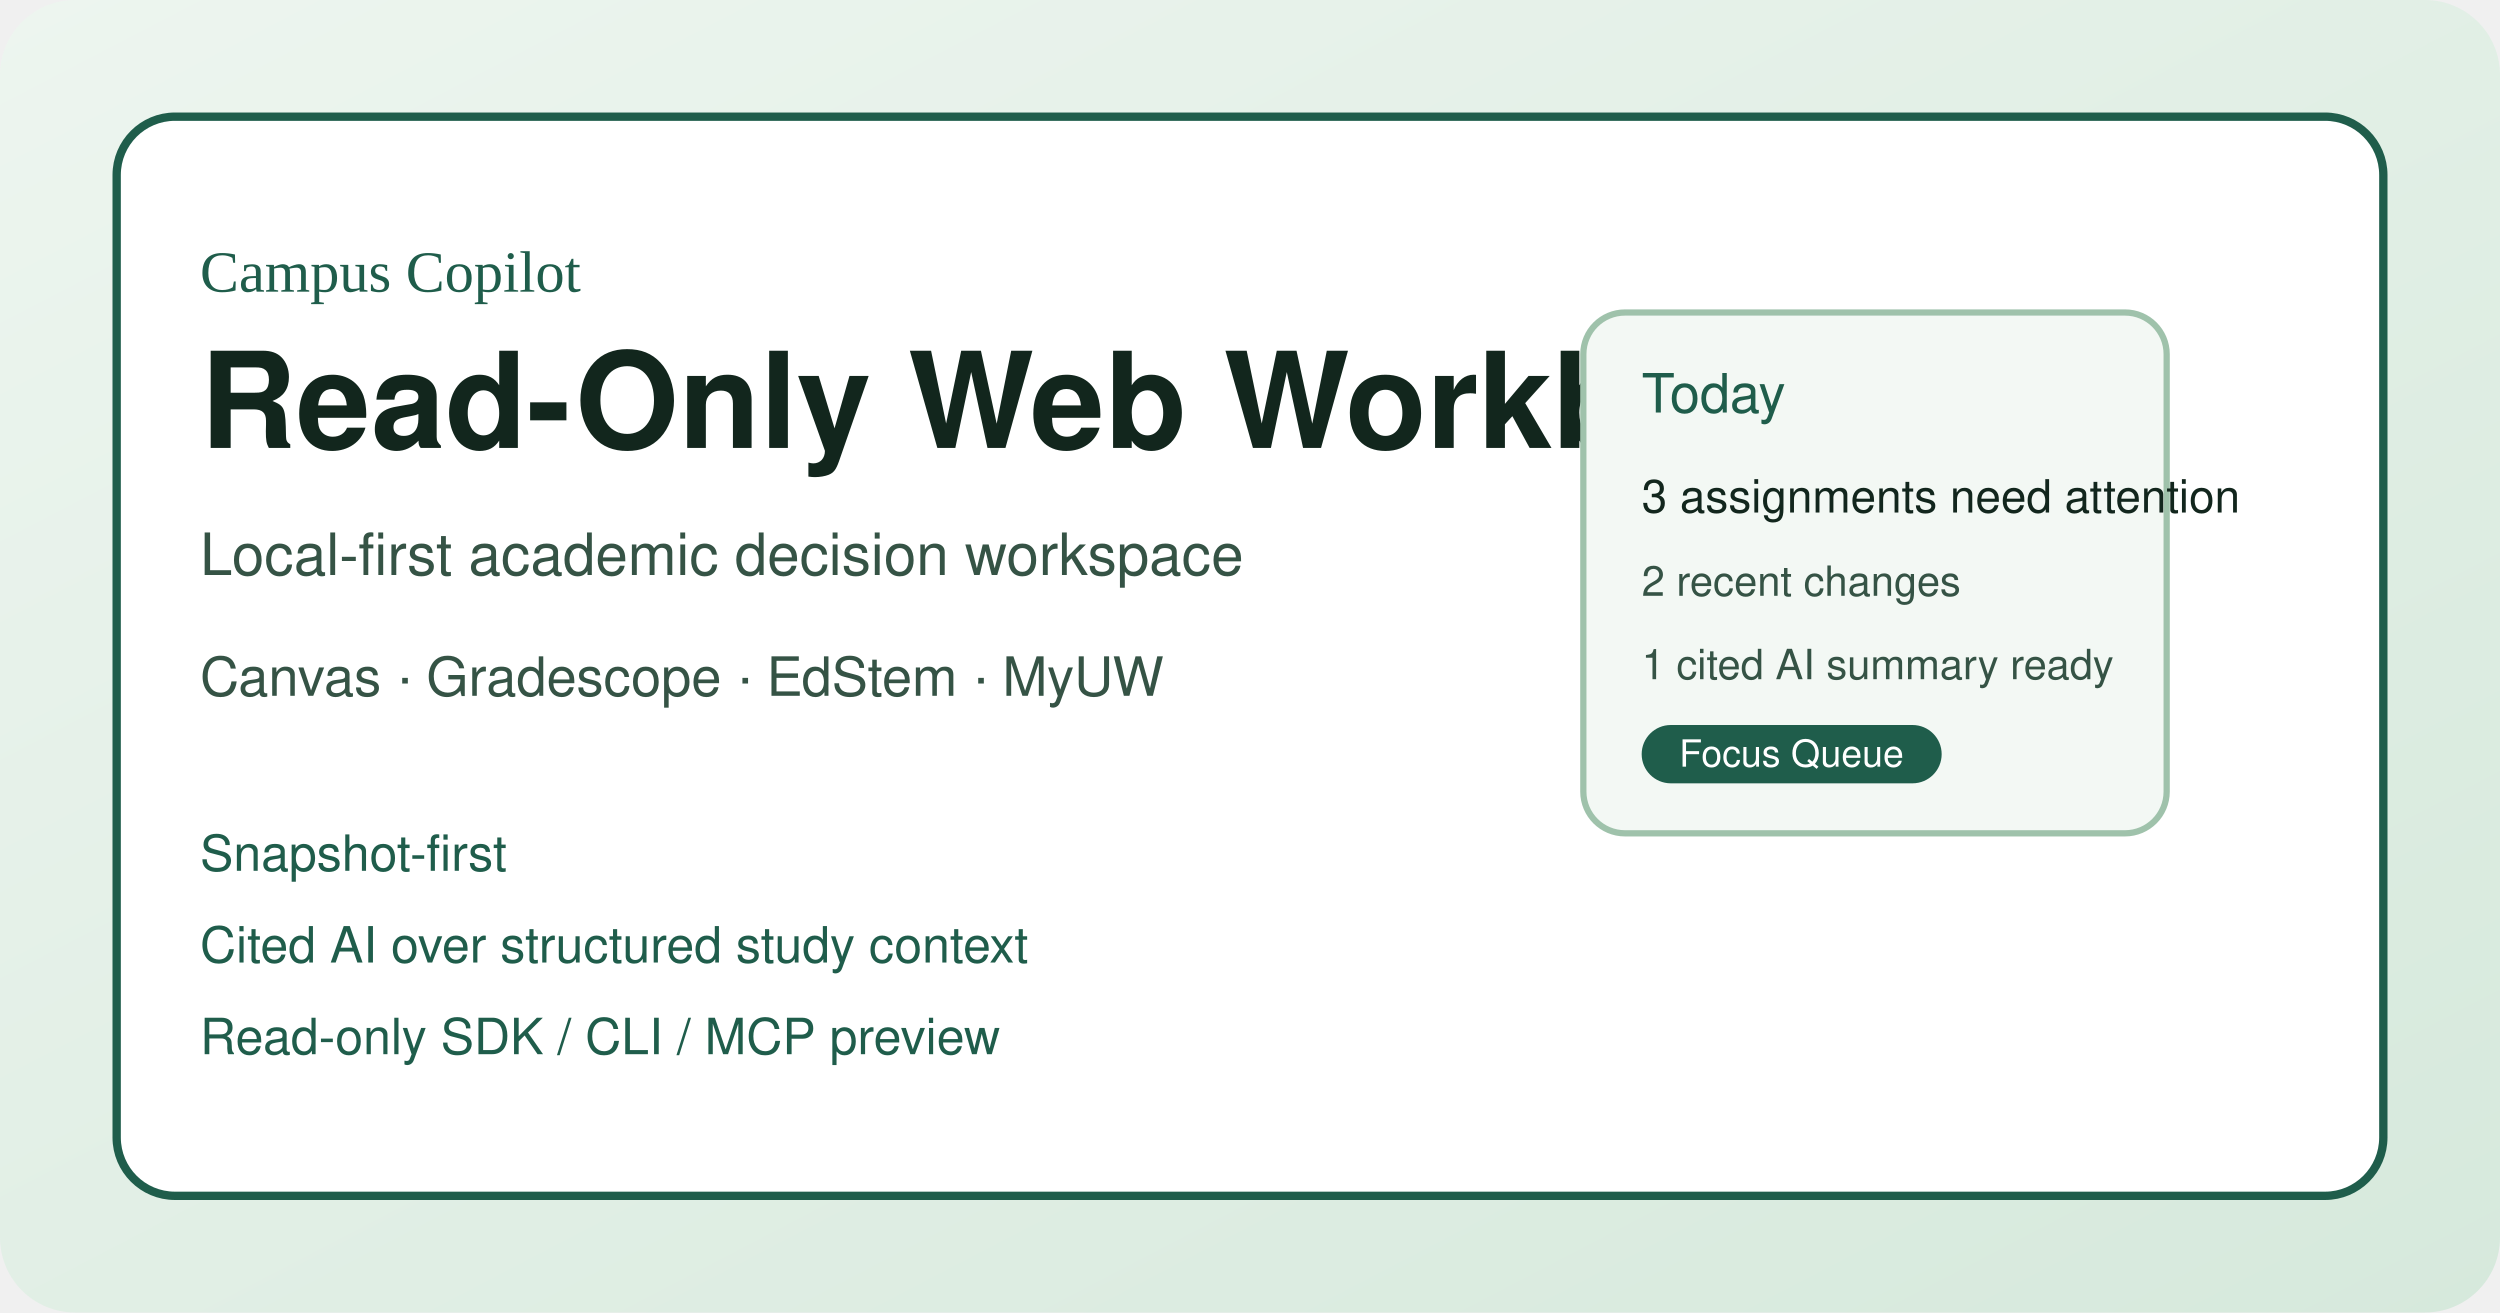
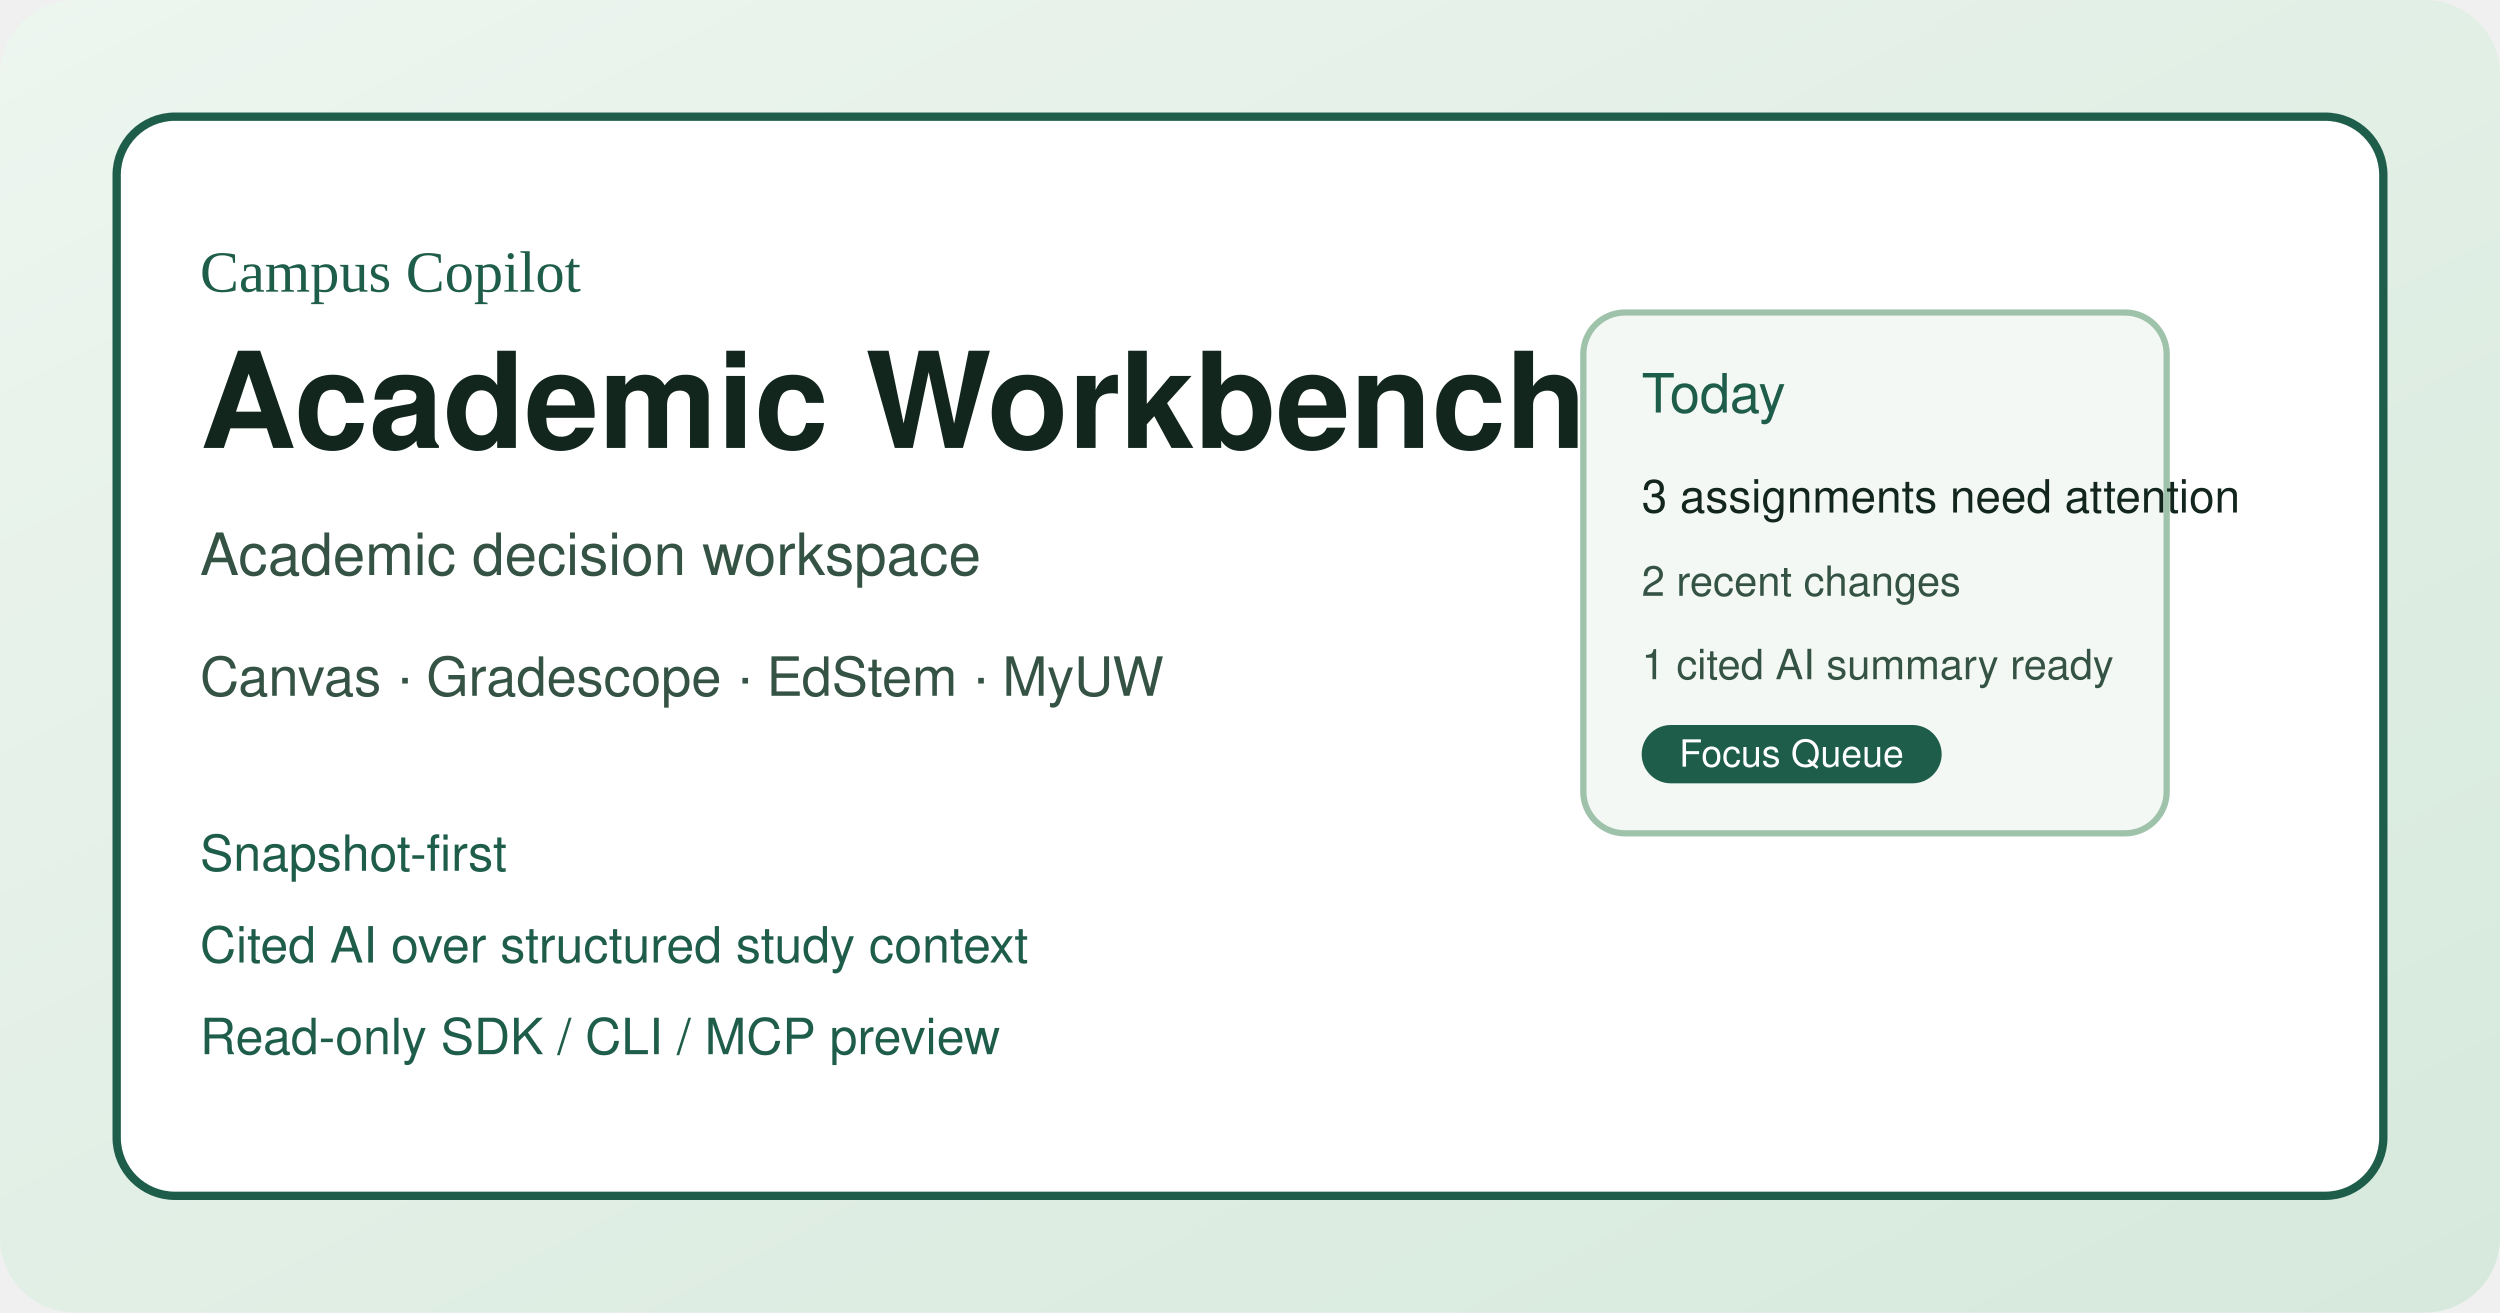
<svg xmlns="http://www.w3.org/2000/svg" width="1200" height="630" viewBox="0 0 1200 630" role="img" aria-labelledby="title desc">
  <defs>
    <linearGradient id="bg" x1="0" x2="1" y1="0" y2="1">
      <stop offset="0%" stop-color="#edf5ef" />
      <stop offset="100%" stop-color="#d6e9dc" />
    </linearGradient>
  </defs>
  <rect width="1200" height="630" fill="url(#bg)" rx="36" />
  <rect x="56" y="56" width="1088" height="518" rx="28" fill="#ffffff" stroke="#1f5d4b" stroke-width="4" />
  <text x="96" y="140" fill="#1f5d4b" font-size="28" font-family="Georgia, 'Times New Roman', serif">Campus Copilot</text>
-   <text x="96" y="215" fill="#12261d" font-size="64" font-weight="700" font-family="'Helvetica Neue', Helvetica, Arial, sans-serif">Read-Only Web Workbench</text>
-   <text x="96" y="276" fill="#355345" font-size="28" font-family="'Helvetica Neue', Helvetica, Arial, sans-serif">Local-first academic decision workspace</text>
+   <text x="96" y="215" fill="#12261d" font-size="64" font-weight="700" font-family="'Helvetica Neue', Helvetica, Arial, sans-serif">Academic Workbench</text>
+   <text x="96" y="276" fill="#355345" font-size="28" font-family="'Helvetica Neue', Helvetica, Arial, sans-serif">Academic decision workspace</text>
  <text x="96" y="334" fill="#355345" font-size="26" font-family="'Helvetica Neue', Helvetica, Arial, sans-serif">Canvas · Gradescope · EdStem · MyUW</text>
  <g fill="#1f5d4b" font-family="'Helvetica Neue', Helvetica, Arial, sans-serif" font-size="24">
    <text x="96" y="418">Snapshot-first</text>
    <text x="96" y="462">Cited AI over structured study context</text>
    <text x="96" y="506">Read-only SDK / CLI / MCP preview</text>
  </g>
  <g transform="translate(760 150)">
    <rect width="280" height="250" rx="20" fill="#f3f8f4" stroke="#9fc2ab" stroke-width="3" />
    <text x="28" y="48" fill="#1f5d4b" font-size="26" font-family="'Helvetica Neue', Helvetica, Arial, sans-serif">Today</text>
    <text x="28" y="96" fill="#12261d" font-size="22" font-family="'Helvetica Neue', Helvetica, Arial, sans-serif">3 assignments need attention</text>
    <text x="28" y="136" fill="#355345" font-size="20" font-family="'Helvetica Neue', Helvetica, Arial, sans-serif">2 recent changes</text>
    <text x="28" y="176" fill="#355345" font-size="20" font-family="'Helvetica Neue', Helvetica, Arial, sans-serif">1 cited AI summary ready</text>
    <rect x="28" y="198" width="144" height="28" rx="14" fill="#1f5d4b" />
    <text x="46" y="218" fill="#ffffff" font-size="18" font-family="'Helvetica Neue', Helvetica, Arial, sans-serif">Focus Queue</text>
  </g>
</svg>
